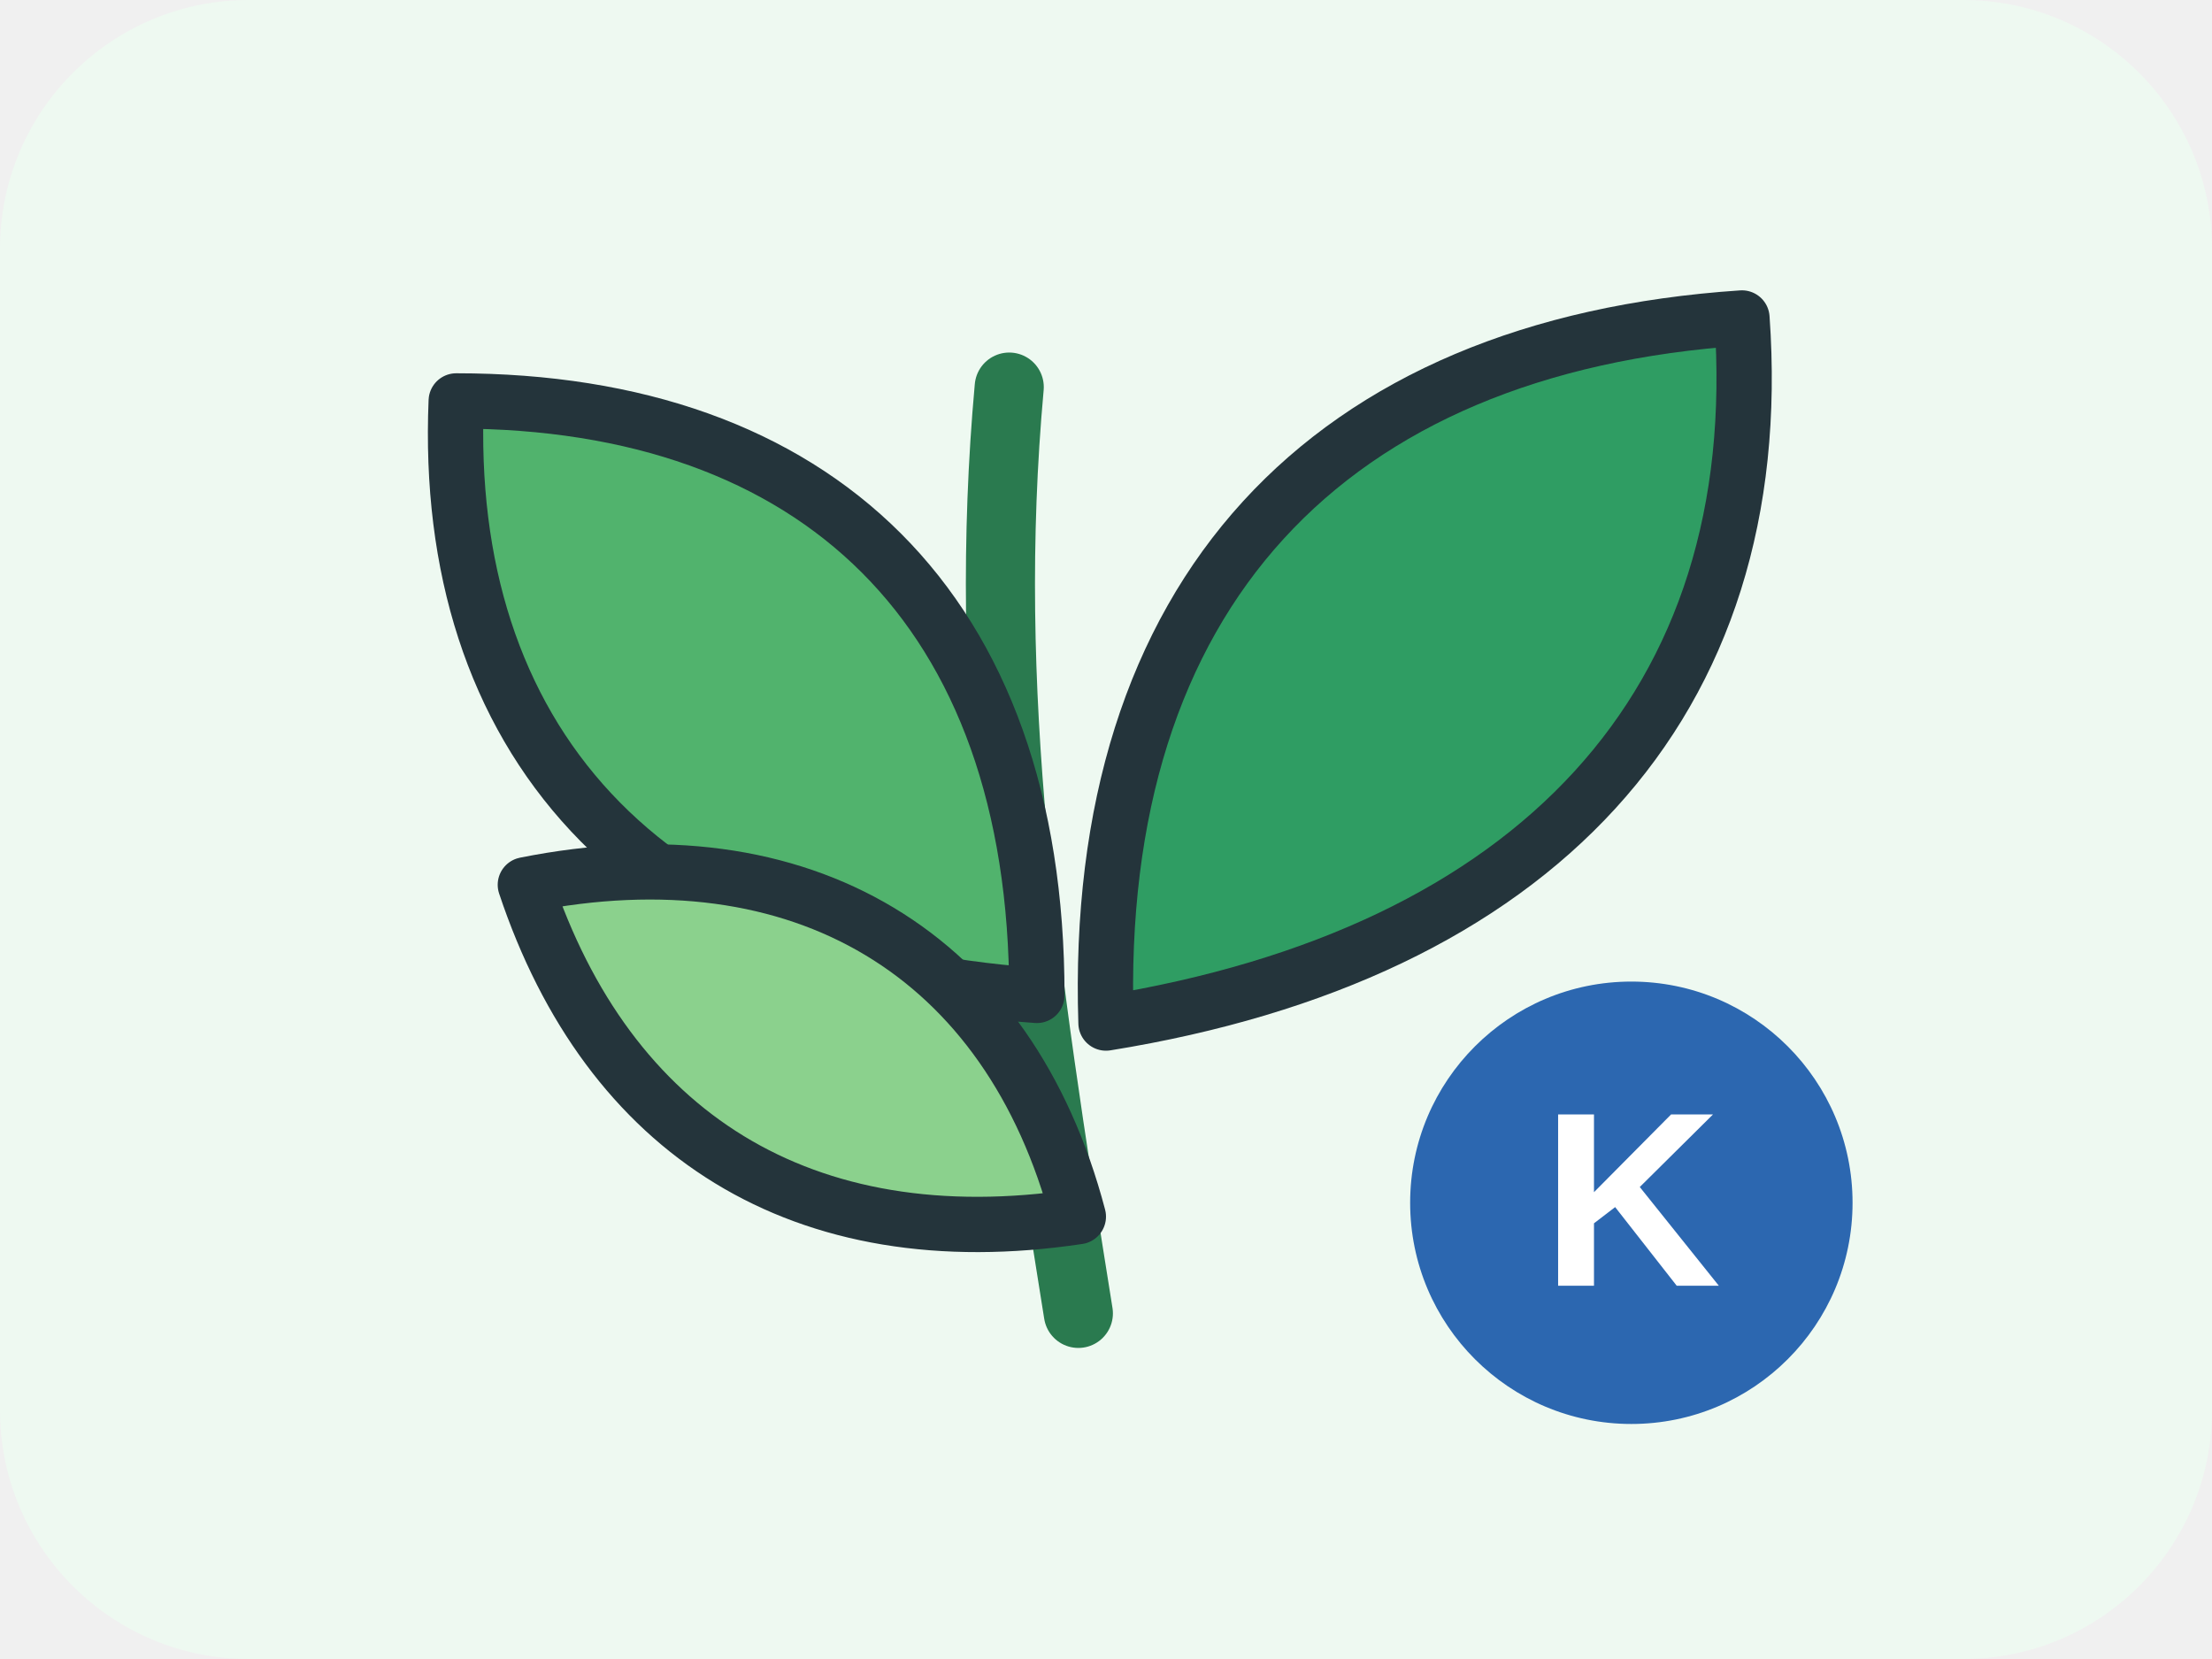
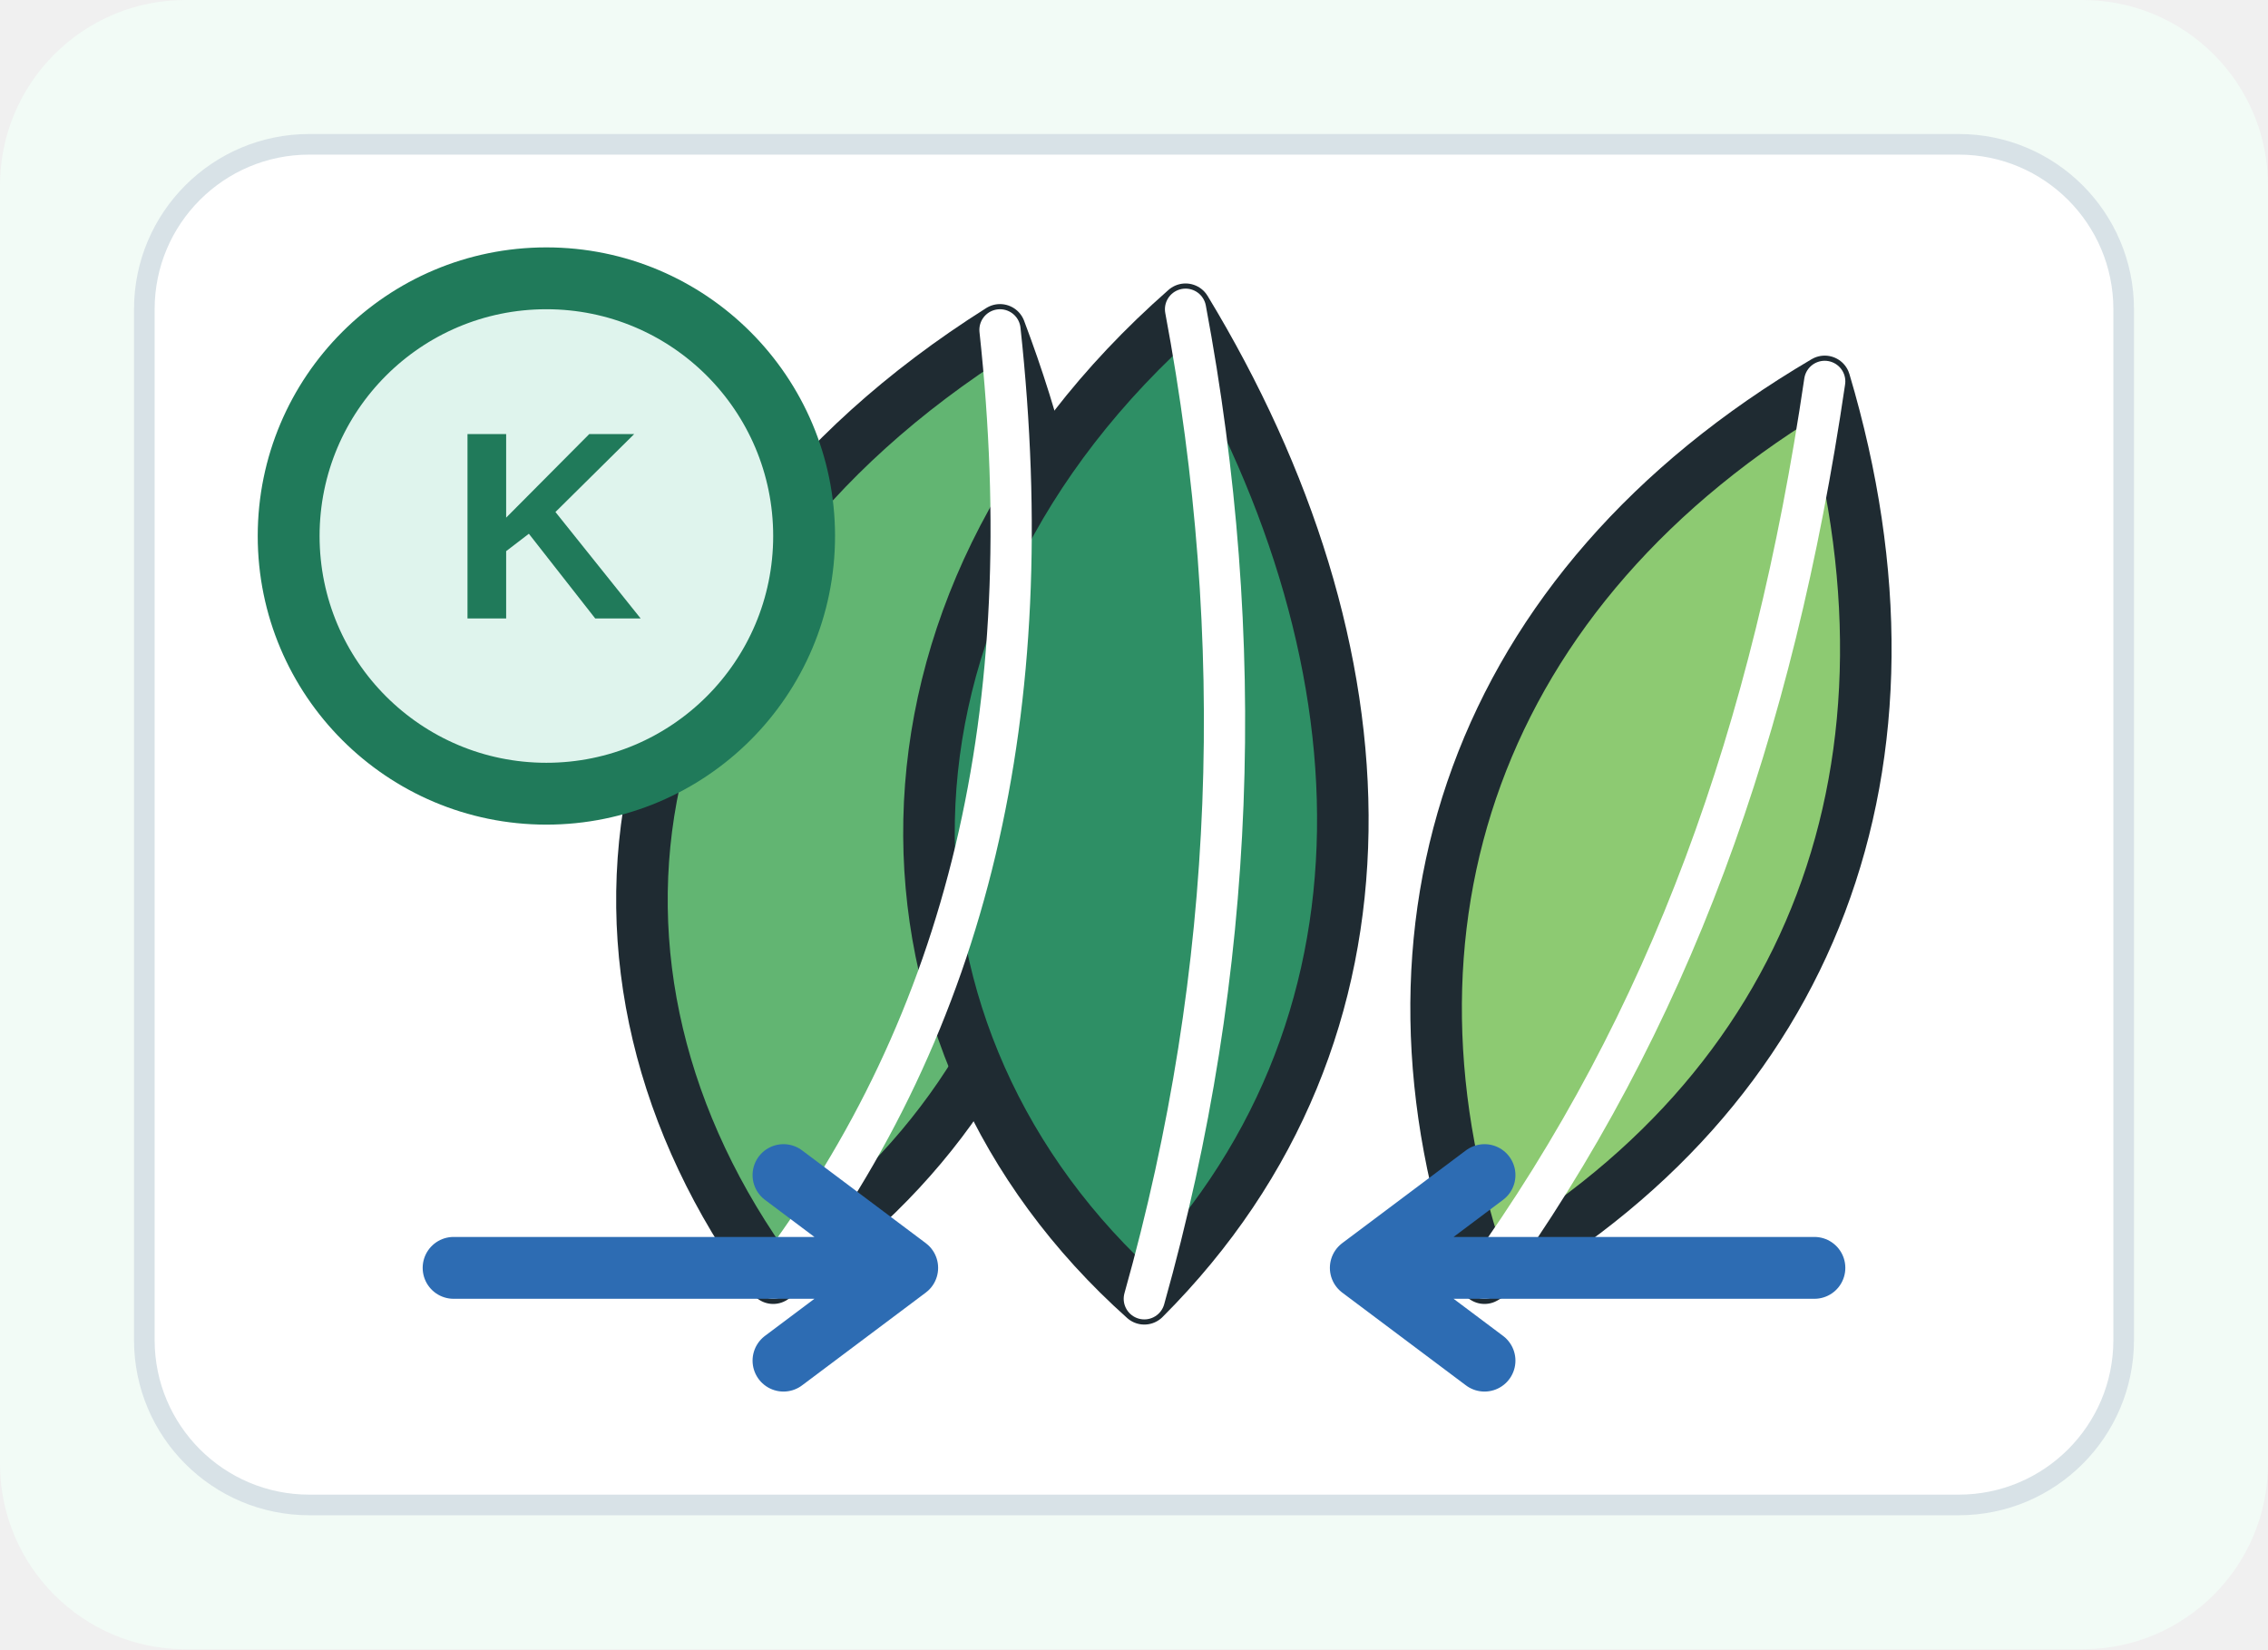
- <svg xmlns="http://www.w3.org/2000/svg" viewBox="0 0 160 120" role="img" aria-label="Leafy greens">
-   <rect width="160" height="120" rx="18" fill="#eef9f1" />
-   <path d="M78 95c-4-25-7-45-5-67" stroke="#2a7a4f" stroke-width="5" stroke-linecap="round" />
-   <path d="M75 72c-29-2-43-19-42-43 26 0 42 15 42 43z" fill="#51b36d" stroke="#24343b" stroke-width="4" stroke-linejoin="round" />
-   <path d="M80 74c31-5 48-23 46-51-30 2-47 20-46 51z" fill="#2f9d63" stroke="#24343b" stroke-width="4" stroke-linejoin="round" />
-   <path d="M78 88c-20 3-34-6-40-24 20-4 35 5 40 24z" fill="#8bd18d" stroke="#24343b" stroke-width="4" stroke-linejoin="round" />
-   <circle cx="118" cy="87" r="16" fill="#2c67b0" />
-   <text x="118" y="93" text-anchor="middle" font-family="Arial, sans-serif" font-size="18" font-weight="700" fill="#fff">K</text>
+ <svg xmlns="http://www.w3.org/2000/svg" viewBox="0 0 220 160" role="img" aria-labelledby="title desc">
+   <rect width="220" height="160" rx="18" fill="#f2fbf6" />
+   <rect x="14" y="14" width="192" height="132" rx="16" fill="#ffffff" stroke="#d8e2e7" stroke-width="2" />
+   <path d="M75 124c-22-30-16-68 22-92 14 37 8 72-22 92Z" fill="#62b572" stroke="#1f2b32" stroke-width="5" stroke-linejoin="round" />
+   <path d="M111 126c-28-25-29-67 4-96 20 33 22 70-4 96Z" fill="#2e8f65" stroke="#1f2b32" stroke-width="5" stroke-linejoin="round" />
+   <path d="M144 124c-12-34-1-67 33-87 11 37-1 69-33 87Z" fill="#8dca72" stroke="#1f2b32" stroke-width="5" stroke-linejoin="round" />
+   <path d="M75 124c19-25 26-55 22-92M111 126c9-32 10-64 4-96M144 124c18-25 28-53 33-87" fill="none" stroke="#ffffff" stroke-width="4" stroke-linecap="round" />
+   <circle cx="53" cy="52" r="25" fill="#dff4ed" stroke="#207a5a" stroke-width="6" />
+   <text x="53" y="60" text-anchor="middle" font-family="Arial, sans-serif" font-size="26" font-weight="800" fill="#207a5a">K</text>
+   <path d="M44 123h42M76 114l12 9-12 9M176 123h-42M144 114l-12 9 12 9" fill="none" stroke="#2d6cb3" stroke-width="6" stroke-linecap="round" stroke-linejoin="round" />
</svg>
